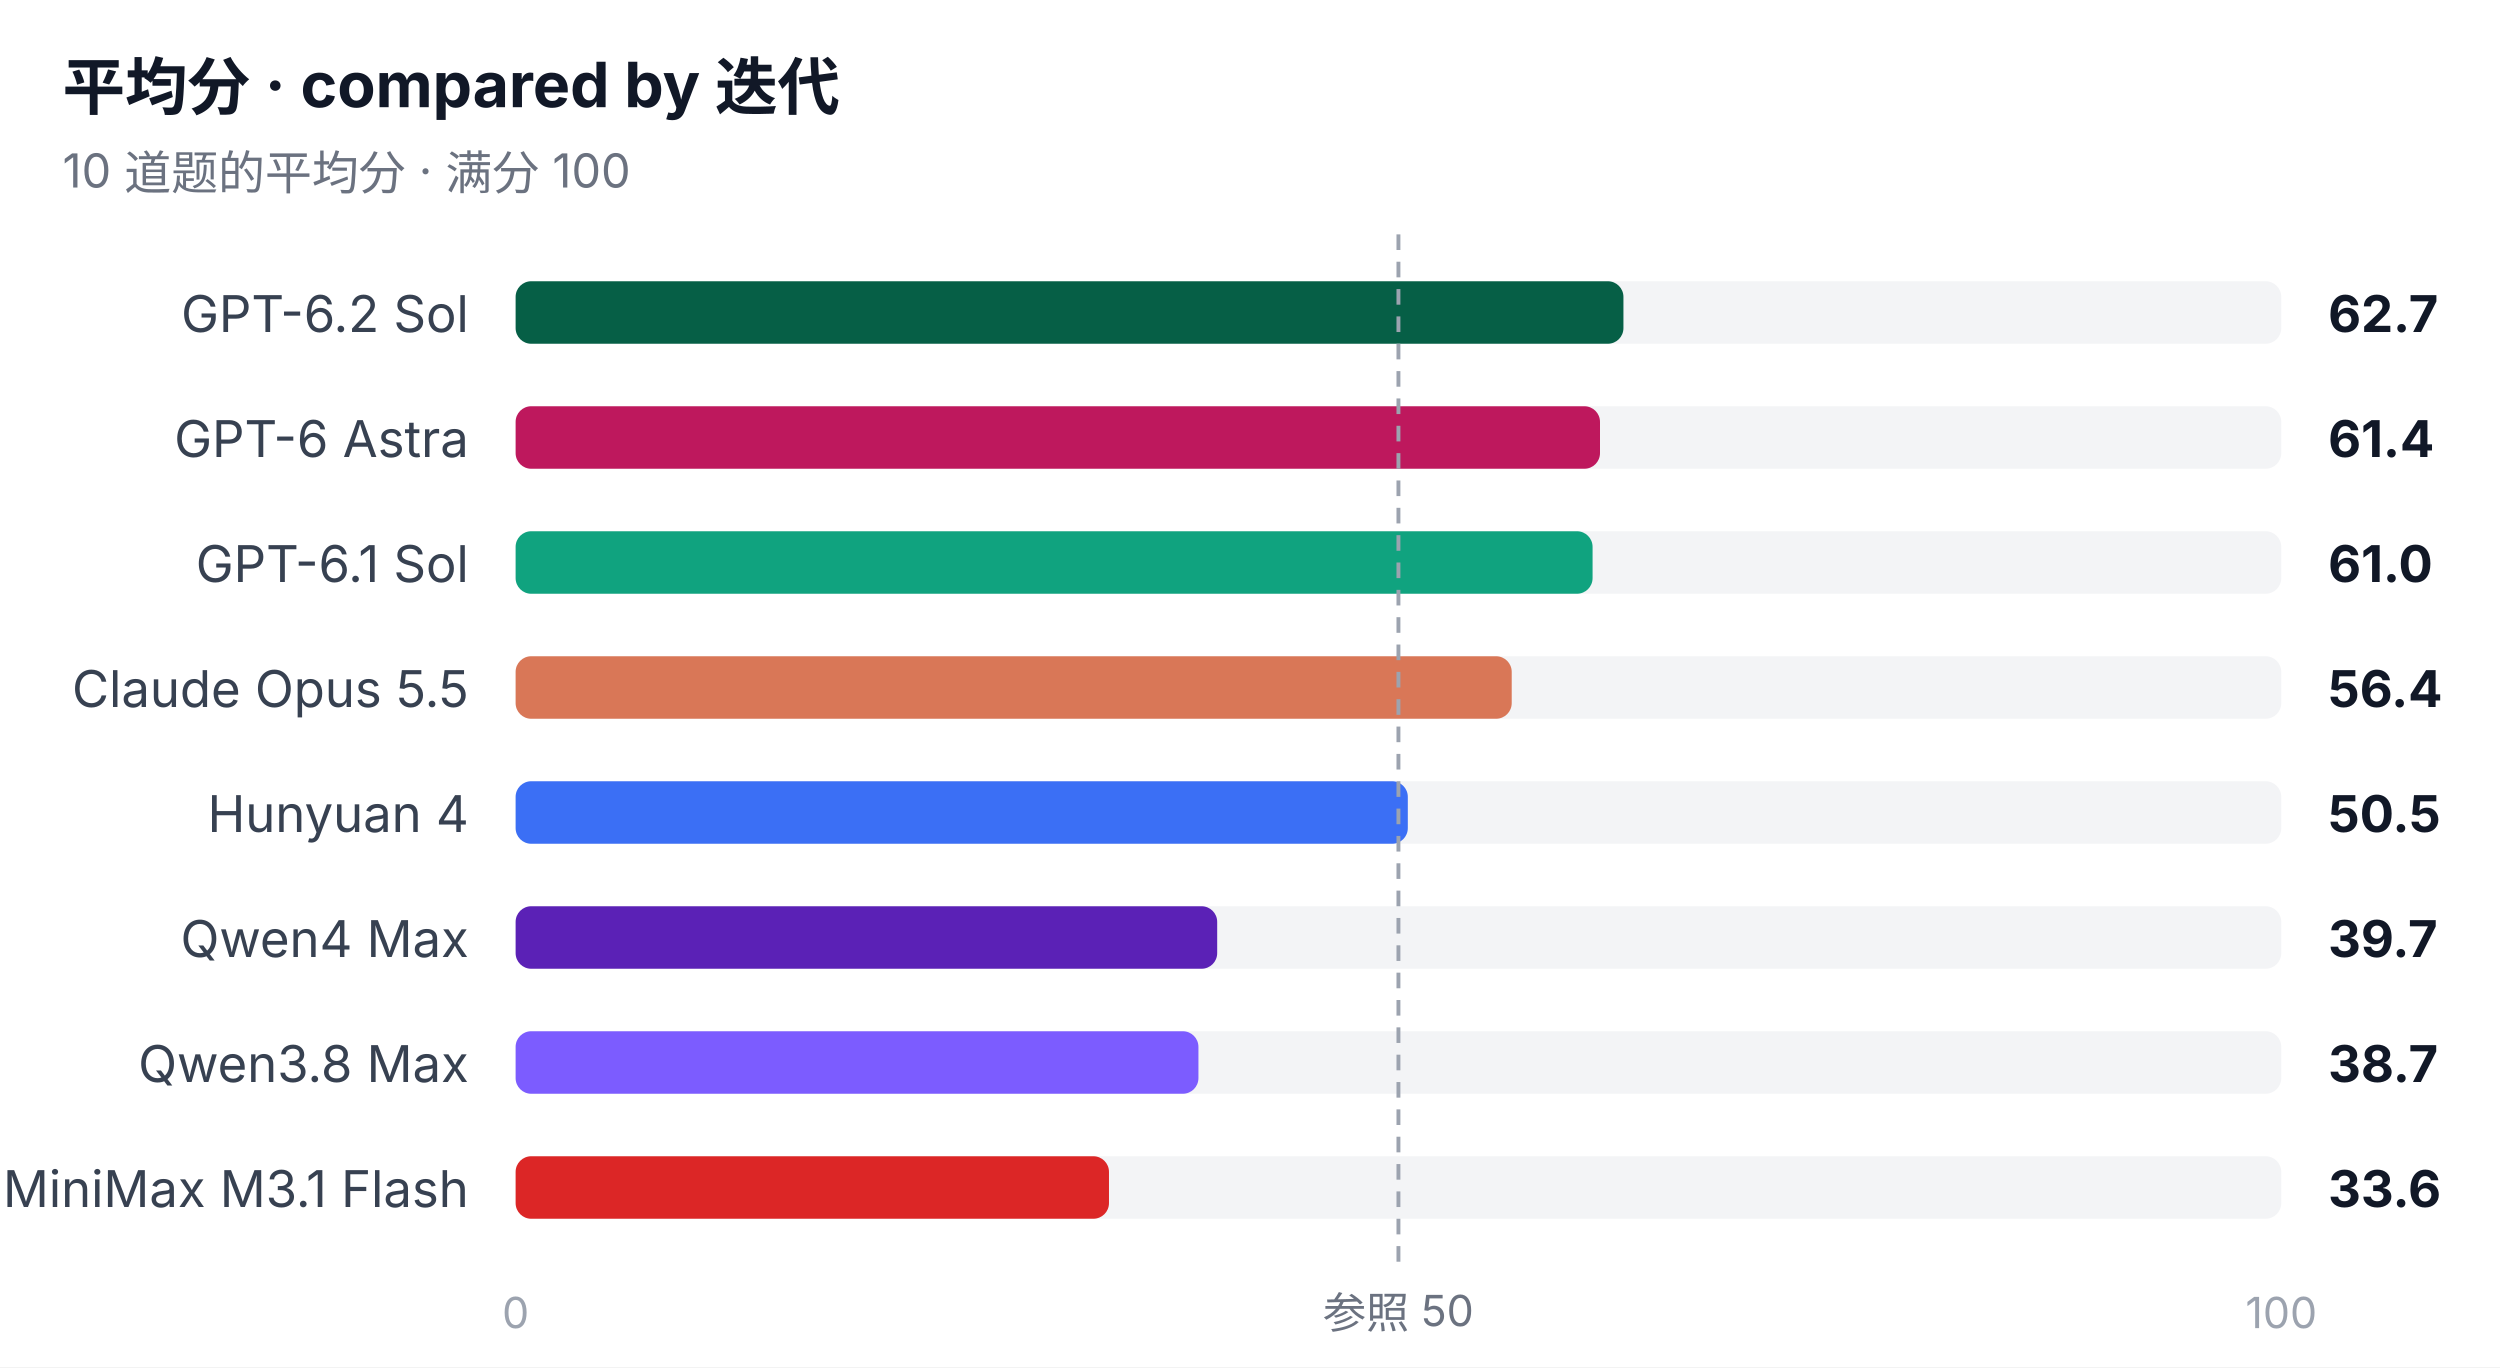
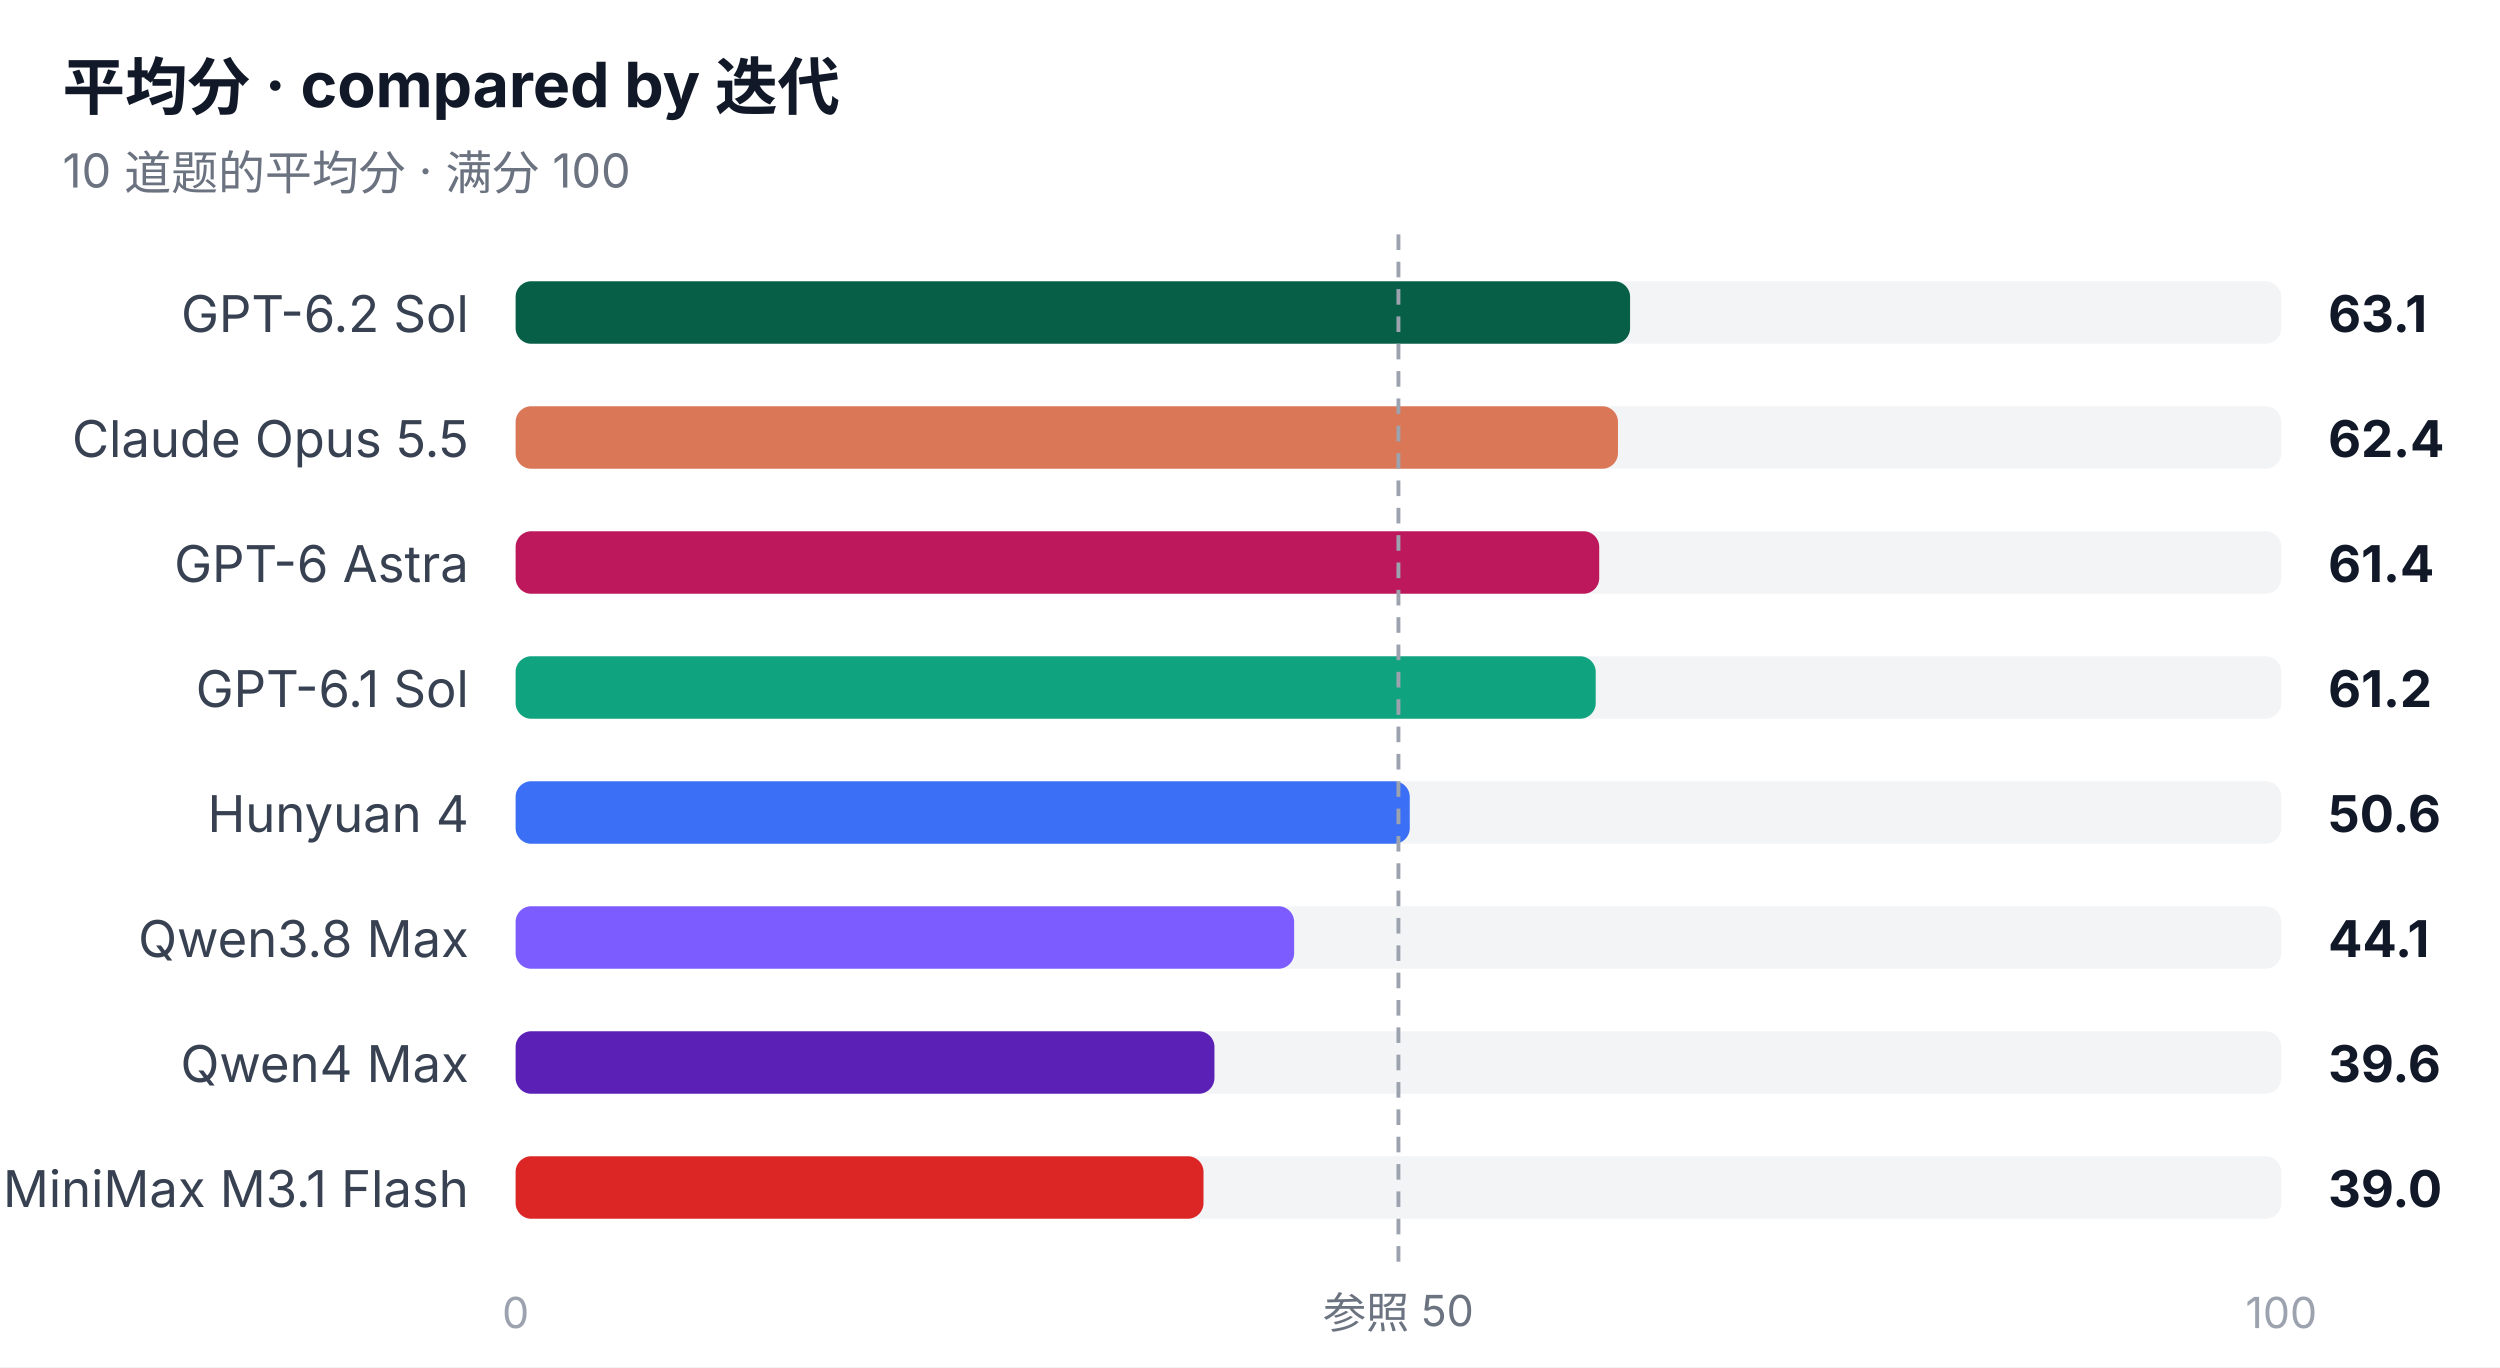
<svg xmlns="http://www.w3.org/2000/svg" width="640" height="350" viewBox="0 0 640 350" font-family="Inter, -apple-system, BlinkMacSystemFont, 'Segoe UI', Roboto, 'Helvetica Neue', Arial, 'PingFang SC', 'Microsoft YaHei', sans-serif">
  <rect width="640" height="350" fill="#ffffff" />
  <text x="16" y="28" font-size="16" font-weight="700" fill="#111827">平均分 · compared by 迭代</text>
  <text x="16" y="48" font-size="12" fill="#6b7280">10 道题的平均分 · 满分 100</text>
  <text x="120" y="85.0" font-size="13" fill="#374151" text-anchor="end">GPT-6.2 Sol</text>
  <rect x="132" y="72.0" width="452" height="16" rx="4" fill="#f3f4f6" />
-   <rect x="132" y="72.0" width="283.6" height="16" rx="4" fill="#065f46" />
-   <text x="596" y="85.0" font-size="13" font-weight="700" fill="#111827">62.7</text>
-   <text x="120" y="117.0" font-size="13" fill="#374151" text-anchor="end">GPT-6 Astra</text>
+   <rect x="132" y="72.0" width="285.3" height="16" rx="4" fill="#065f46" />
+   <text x="596" y="85.0" font-size="13" font-weight="700" fill="#111827">63.1</text>
+   <text x="120" y="117.0" font-size="13" fill="#374151" text-anchor="end">Claude Opus 5.5</text>
  <rect x="132" y="104.0" width="452" height="16" rx="4" fill="#f3f4f6" />
-   <rect x="132" y="104.0" width="277.6" height="16" rx="4" fill="#be185d" />
-   <text x="596" y="117.0" font-size="13" font-weight="700" fill="#111827">61.4</text>
-   <text x="120" y="149.0" font-size="13" fill="#374151" text-anchor="end">GPT-6.1 Sol</text>
+   <rect x="132" y="104.0" width="282.2" height="16" rx="4" fill="#d97757" />
+   <text x="596" y="117.0" font-size="13" font-weight="700" fill="#111827">62.4</text>
+   <text x="120" y="149.0" font-size="13" fill="#374151" text-anchor="end">GPT-6 Astra</text>
  <rect x="132" y="136.0" width="452" height="16" rx="4" fill="#f3f4f6" />
-   <rect x="132" y="136.0" width="275.7" height="16" rx="4" fill="#10a37f" />
-   <text x="596" y="149.0" font-size="13" font-weight="700" fill="#111827">61.0</text>
-   <text x="120" y="181.0" font-size="13" fill="#374151" text-anchor="end">Claude Opus 5.5</text>
+   <rect x="132" y="136.0" width="277.4" height="16" rx="4" fill="#be185d" />
+   <text x="596" y="149.0" font-size="13" font-weight="700" fill="#111827">61.4</text>
+   <text x="120" y="181.0" font-size="13" fill="#374151" text-anchor="end">GPT-6.1 Sol</text>
  <rect x="132" y="168.0" width="452" height="16" rx="4" fill="#f3f4f6" />
-   <rect x="132" y="168.0" width="255.0" height="16" rx="4" fill="#d97757" />
-   <text x="596" y="181.0" font-size="13" font-weight="700" fill="#111827">56.4</text>
+   <rect x="132" y="168.0" width="276.5" height="16" rx="4" fill="#10a37f" />
+   <text x="596" y="181.0" font-size="13" font-weight="700" fill="#111827">61.2</text>
  <text x="120" y="213.0" font-size="13" fill="#374151" text-anchor="end">Hunyuan 4</text>
  <rect x="132" y="200.0" width="452" height="16" rx="4" fill="#f3f4f6" />
-   <rect x="132" y="200.0" width="228.4" height="16" rx="4" fill="#3b6ff5" />
-   <text x="596" y="213.0" font-size="13" font-weight="700" fill="#111827">50.5</text>
-   <text x="120" y="245.0" font-size="13" fill="#374151" text-anchor="end">Qwen4 Max</text>
+   <rect x="132" y="200.0" width="228.9" height="16" rx="4" fill="#3b6ff5" />
+   <text x="596" y="213.0" font-size="13" font-weight="700" fill="#111827">50.6</text>
+   <text x="120" y="245.0" font-size="13" fill="#374151" text-anchor="end">Qwen3.8 Max</text>
  <rect x="132" y="232.0" width="452" height="16" rx="4" fill="#f3f4f6" />
-   <rect x="132" y="232.0" width="179.6" height="16" rx="4" fill="#5b21b6" />
-   <text x="596" y="245.0" font-size="13" font-weight="700" fill="#111827">39.7</text>
-   <text x="120" y="277.0" font-size="13" fill="#374151" text-anchor="end">Qwen3.8 Max</text>
+   <rect x="132" y="232.0" width="199.3" height="16" rx="4" fill="#7c5cff" />
+   <text x="596" y="245.0" font-size="13" font-weight="700" fill="#111827">44.1</text>
+   <text x="120" y="277.0" font-size="13" fill="#374151" text-anchor="end">Qwen4 Max</text>
  <rect x="132" y="264.0" width="452" height="16" rx="4" fill="#f3f4f6" />
-   <rect x="132" y="264.0" width="174.8" height="16" rx="4" fill="#7c5cff" />
-   <text x="596" y="277.0" font-size="13" font-weight="700" fill="#111827">38.7</text>
+   <rect x="132" y="264.0" width="178.9" height="16" rx="4" fill="#5b21b6" />
+   <text x="596" y="277.0" font-size="13" font-weight="700" fill="#111827">39.6</text>
  <text x="120" y="309.0" font-size="13" fill="#374151" text-anchor="end">MiniMax M3.1 Flash</text>
  <rect x="132" y="296.0" width="452" height="16" rx="4" fill="#f3f4f6" />
-   <rect x="132" y="296.0" width="151.9" height="16" rx="4" fill="#dc2626" />
-   <text x="596" y="309.0" font-size="13" font-weight="700" fill="#111827">33.6</text>
+   <rect x="132" y="296.0" width="176.1" height="16" rx="4" fill="#dc2626" />
+   <text x="596" y="309.0" font-size="13" font-weight="700" fill="#111827">39.0</text>
  <line x1="358.0" y1="60" x2="358.0" y2="324" stroke="#9ca3af" stroke-dasharray="4 3" />
  <text x="132.0" y="340" font-size="11" fill="#9ca3af" text-anchor="middle">0</text>
  <text x="358.0" y="340" font-size="11" fill="#6b7280" text-anchor="middle">参照 50</text>
  <text x="584.0" y="340" font-size="11" fill="#9ca3af" text-anchor="middle">100</text>
</svg>
